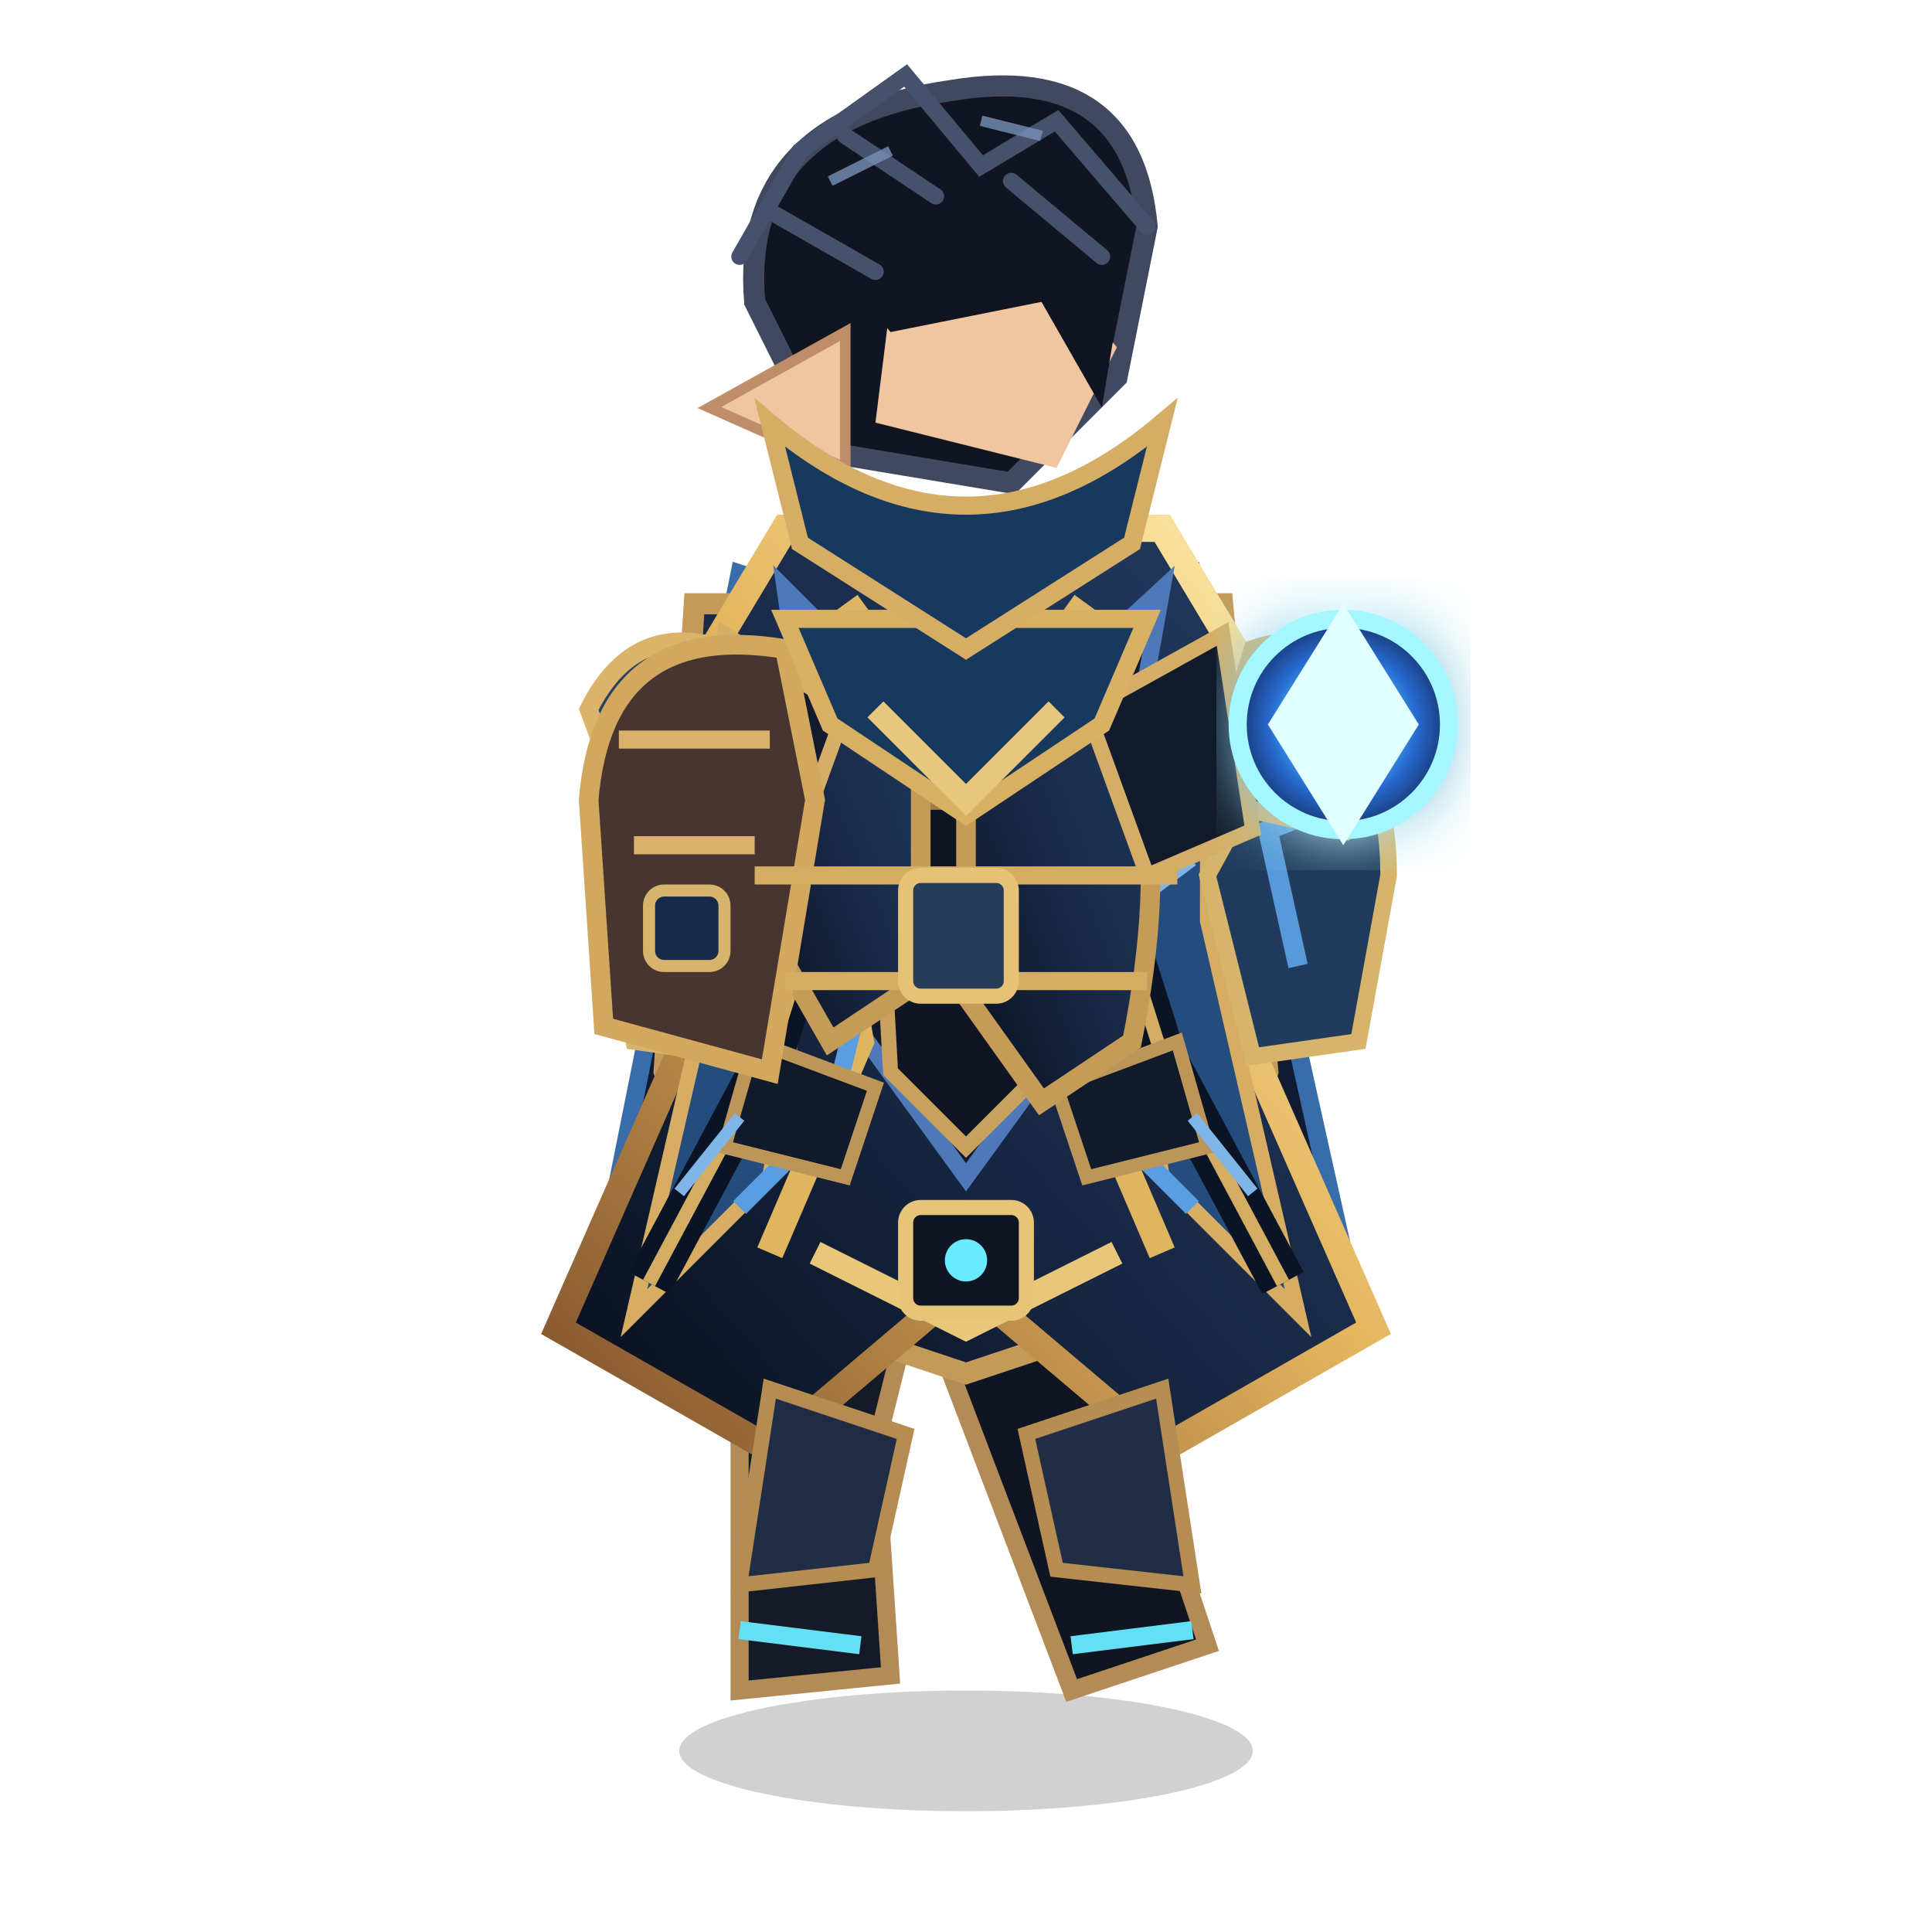
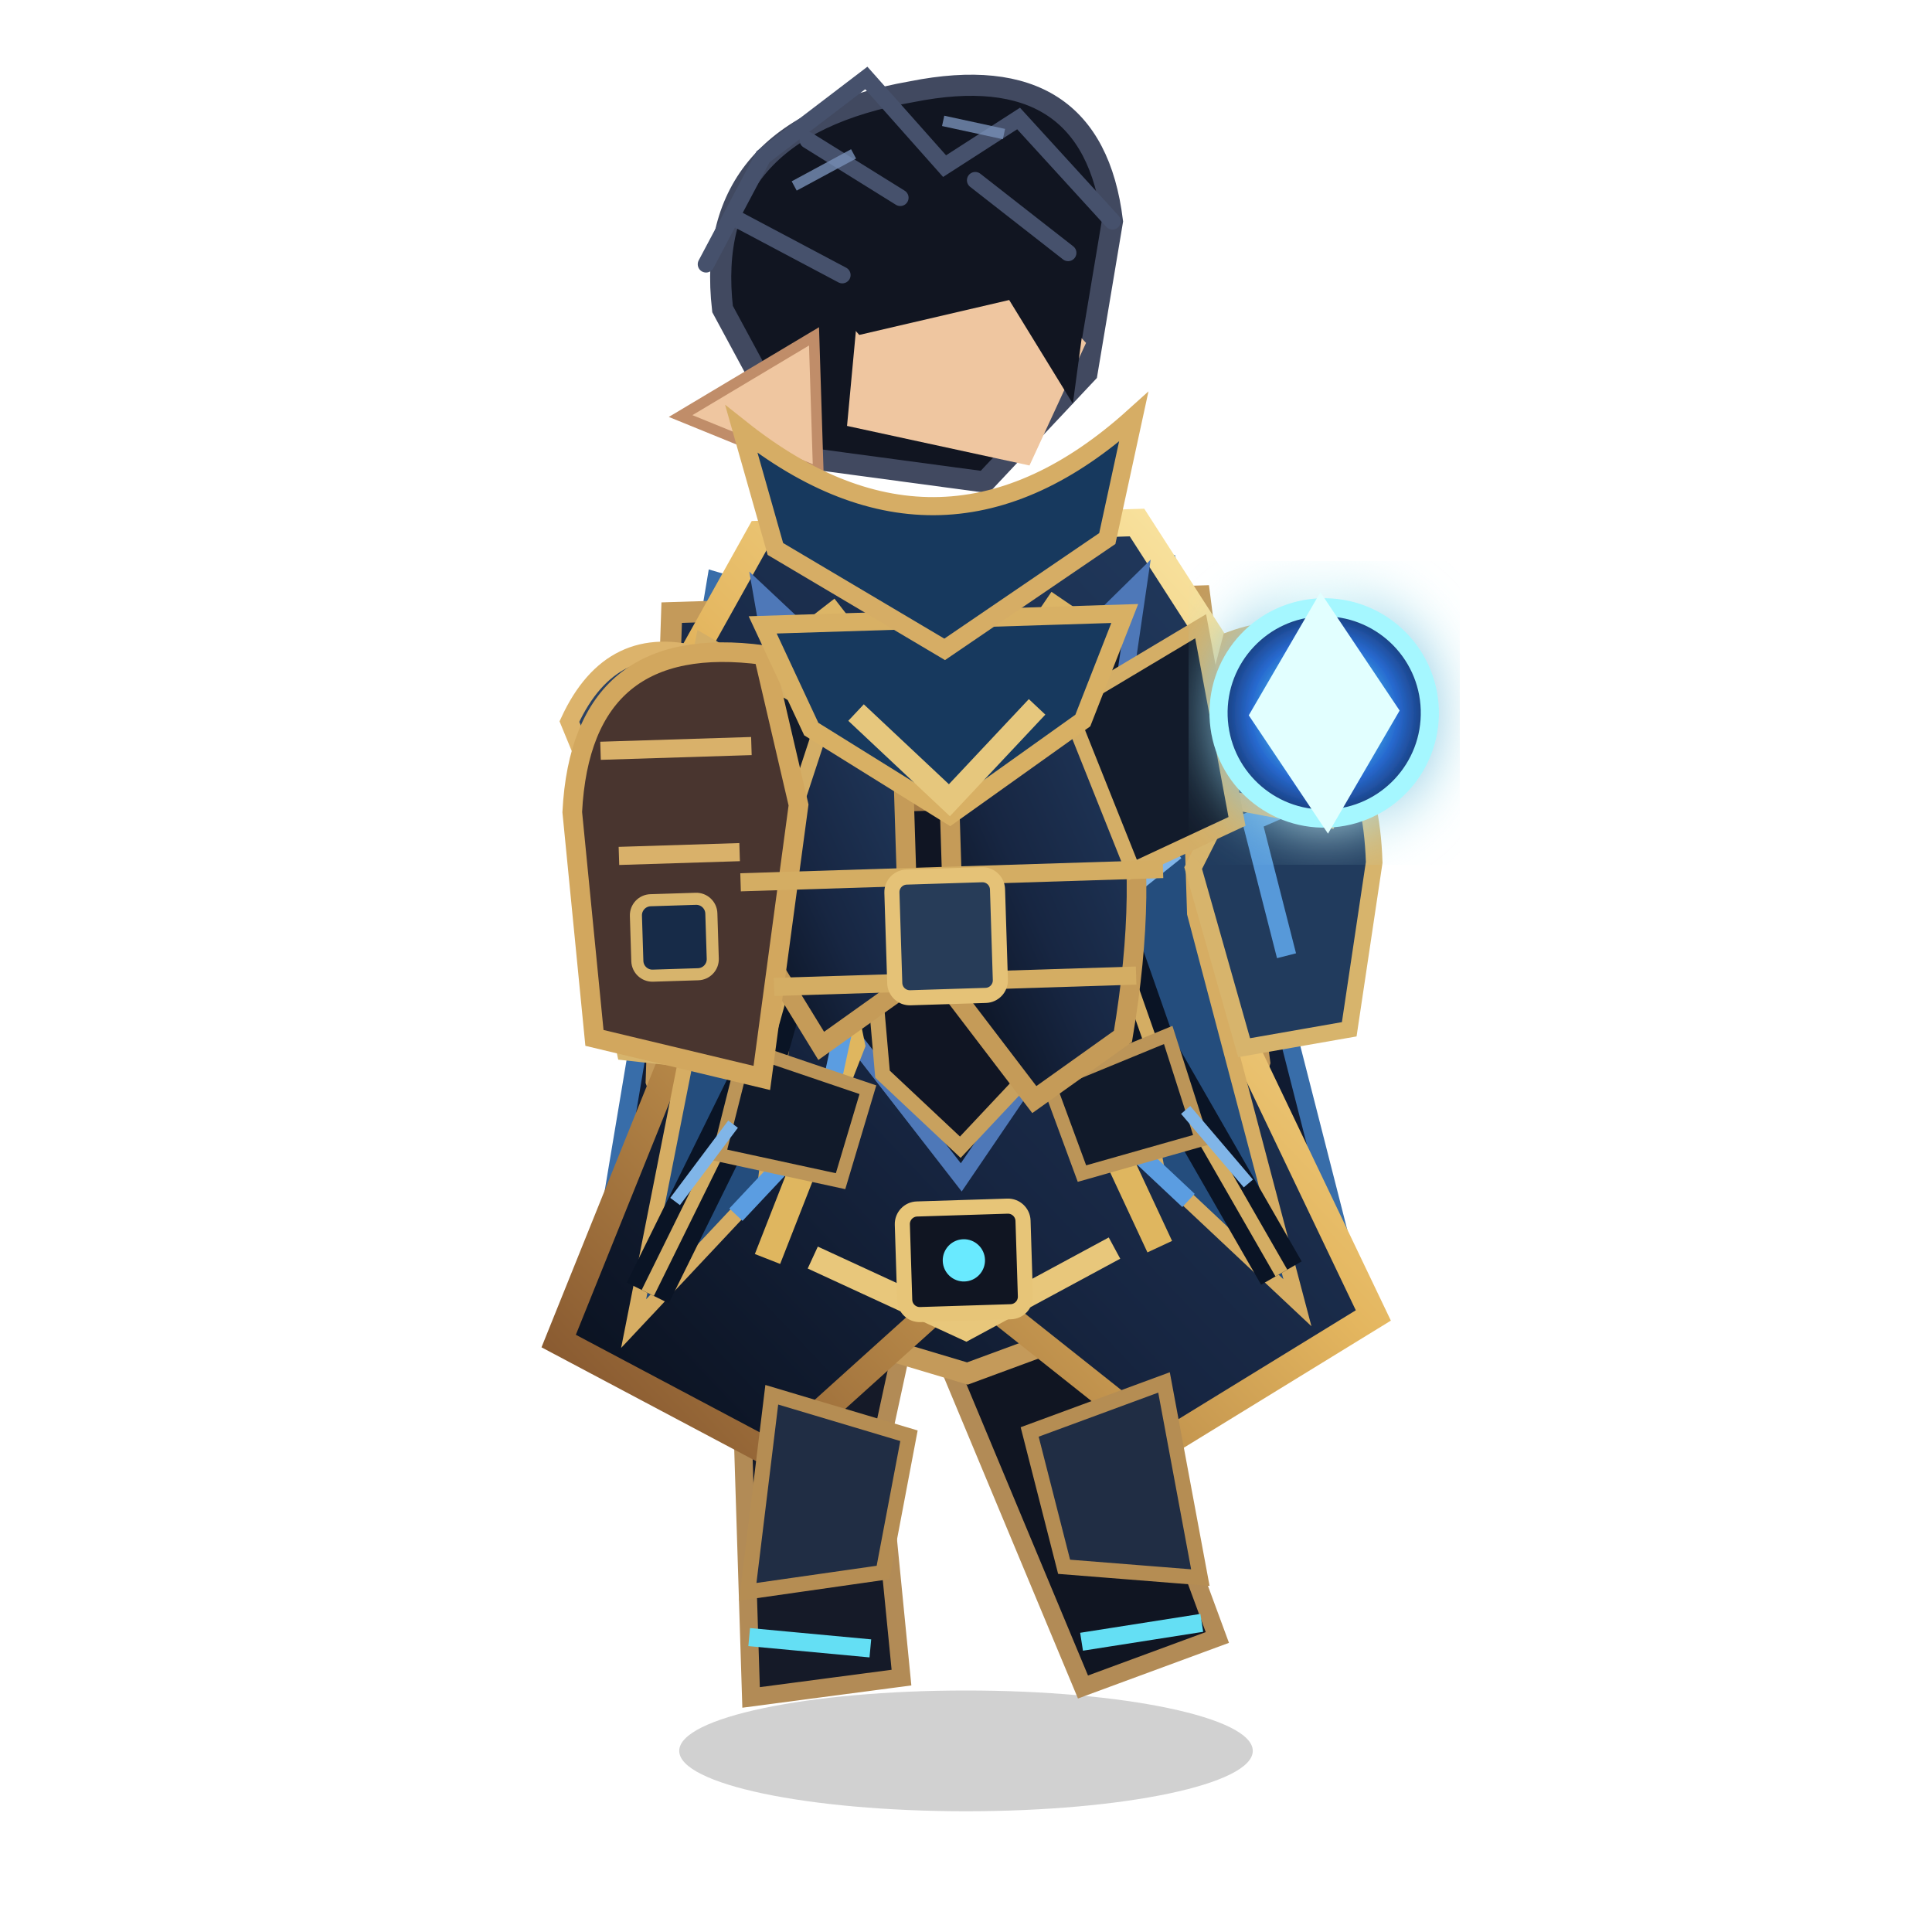
<svg xmlns="http://www.w3.org/2000/svg" width="128" height="128" viewBox="0 0 128 128" role="img" aria-label="Researcher right walk frame 4">
  <defs>
    <linearGradient id="coat" x1="0" y1="0" x2="1" y2="1">
      <stop offset="0" stop-color="#223c61" />
      <stop offset=".58" stop-color="#172642" />
      <stop offset="1" stop-color="#090f1b" />
    </linearGradient>
    <linearGradient id="gold" x1="0" y1="0" x2="1" y2="1">
      <stop stop-color="#fff0b2" />
      <stop offset=".45" stop-color="#e4b65f" />
      <stop offset="1" stop-color="#80512c" />
    </linearGradient>
    <radialGradient id="orb">
      <stop stop-color="#f0ffff" />
      <stop offset=".25" stop-color="#55e9ff" />
      <stop offset=".7" stop-color="#2769cf" />
      <stop offset="1" stop-color="#18366e" />
    </radialGradient>
    <linearGradient id="skin" x1="0" y1="0" x2="1" y2="1">
      <stop stop-color="#ffe0bd" />
      <stop offset="1" stop-color="#efc6a0" />
    </linearGradient>
    <filter id="glow">
      <feGaussianBlur stdDeviation="2.1" result="b" />
      <feMerge>
        <feMergeNode in="b" />
        <feMergeNode in="SourceGraphic" />
      </feMerge>
    </filter>
  </defs>
  <ellipse cx="64" cy="116" rx="19" ry="4" fill="#000" opacity=".18" />
-   <g transform="translate(128 0) scale(-1 1)">
-     <g transform="translate(0 1.8369701987210297e-16)">
-       <path d="M49 38 Q64 43 79 38 L88 83 Q79 91 74 92 L64 84 L54 92 Q43 91 39 83 Z" fill="#101b31" stroke="#386da9" stroke-width="1.2" />
-       <path d="M44 81 L54 87 L64 80 L74 87 L84 81" fill="none" stroke="#b58a4d" stroke-width="1" />
-       <path d="M55 74 L53 94 L48 109 L57 112 L65 91 L66 75 Z" fill="#101522" stroke="#b28b56" stroke-width="1.2" />
-       <path d="M65 76 L70 96 L69 111 L79 112 L79 94 L74 74 Z" fill="#151a28" stroke="#b28b56" stroke-width="1.2" />
-       <path d="M47 40 L82 40 L84 71 L79 86 L64 91 L49 86 L44 71 Z" fill="url(#coat)" stroke="#c49a5a" stroke-width="1.4" />
-       <path d="M51 35 L76 35 L82 45 L80 63 L91 88 L77 96 L64 85 L51 96 L37 88 L48 63 L45 45 Z" fill="url(#coat)" stroke="url(#gold)" stroke-width="1.8" />
-       <path d="M51 39 L64 51 L76 39 L72 67 L64 78 L56 67 Z" fill="#101b2d" stroke="#4e78b8" stroke-width="1.1" />
-       <path d="M48 49 L55 52 L51 78 L42 87 L48 61 Z M78 49 L73 52 L77 78 L86 87 L80 61 Z" fill="#244d7d" stroke="#d6ad63" stroke-width="1" />
-       <path d="M56 40 L64 51 L72 40" fill="none" stroke="#dcb566" stroke-width="2" />
-       <path d="M58 53 L70 53 L69 71 L64 76 L59 71 Z" fill="#101523" stroke="#c8a15e" stroke-width="1" />
-       <path d="M53 46 L57 69 L51 83 M75 46 L71 69 L77 83" fill="none" stroke="#dfb65f" stroke-width="1.8" />
-       <path d="M47 53 L81 53" stroke="#a47b47" stroke-width="1.3" />
-       <path d="M47 44 L57 51 L51 70 L43 85 M81 44 L71 51 L77 70 L85 85" fill="none" stroke="#0a1425" stroke-width="3.1" />
-       <path d="M47 44 L57 51 L51 70 L43 85 M81 44 L71 51 L77 70 L85 85" fill="none" stroke="#d4ad63" stroke-width=".9" />
-       <path d="M54 54 L59 58 L55 74 L49 80 M74 54 L69 58 L73 74 L79 80" fill="none" stroke="#5b9de1" stroke-width="1.2" />
-       <path d="M54 83 L64 88 L74 83" fill="none" stroke="#e8c77b" stroke-width="1.6" />
-       <rect x="60" y="80" width="8" height="7" rx="1" fill="#101522" stroke="#e7c578" stroke-width="1" />
-       <circle cx="64" cy="83.5" r="1.4" fill="#69eaff" />
-       <path d="M42 47 Q36 49 36 58 L38 69 L45 70 L48 58 Z" fill="#213b5d" stroke="#d7b46c" stroke-width="1.1" />
-       <path d="M39 53 L44 55 L42 64" fill="none" stroke="#5799d9" stroke-width="1.3" />
-       <path d="M81 47 Q88 49 88 58 L86 69 L79 70 L76 58 Z" fill="#172944" stroke="#d7b46c" stroke-width="1.1" />
-       <path d="M80 54 L85 56 L83 64" fill="none" stroke="#5799d9" stroke-width="1.3" />
-       <path d="M50 69 L58 72 L56 78 L48 76 Z M70 72 L78 69 L80 76 L72 78 Z" fill="#111a2a" stroke="#bc9558" stroke-width=".9" />
-       <path d="M51 92 L60 95 L58 104 L49 105 Z M68 95 L77 92 L79 105 L70 104 Z" fill="#202d44" stroke="#b58d53" stroke-width="1" />
-       <path d="M49 108 L57 109 M71 109 L79 108" stroke="#64dff4" stroke-width="1.2" />
-       <path d="M45 43 Q39 41 36 47 L39 55 L48 53 Z M80 43 Q86 41 89 47 L86 55 L77 53 Z" fill="#2b4162" stroke="#dcb36b" stroke-width="1.2" />
-       <path d="M39 47 L44 46 L46 50 L41 52 Z M81 46 L86 47 L84 52 L79 50 Z" fill="#101b2e" stroke="#5688bd" stroke-width=".8" />
-       <circle cx="42" cy="47" r="1.1" fill="#f4d38d" />
-       <circle cx="84" cy="47" r="1.1" fill="#f4d38d" />
-       <path d="M49 57 L53 60 M79 57 L75 60 M49 74 L45 79 M79 74 L83 79" stroke="#80b5e8" stroke-width=".8" />
-       <g transform="rotate(-2.6942229581241772e-15 64 48)">
-         <path d="M58 42 Q49 49 53 69 L59 73 L64 66 L64 49 Z" fill="url(#coat)" stroke="#c59b58" stroke-width="1.3" />
-         <path d="M70 43 Q80 48 77 62 L73 69 L67 65 L67 50 Z" fill="url(#coat)" stroke="#c59b58" stroke-width="1.3" />
-       </g>
-       <path d="M47 42 L56 47 L52 58 L45 55 Z M80 42 L72 47 L76 58 L83 55 Z" fill="#121b2b" stroke="#d4ae66" stroke-width="1" />
-       <path d="M76 43 Q88 41 89 53 L88 68 L77 71 L74 53 Z" fill="#49352f" stroke="#d2a75e" stroke-width="1.3" />
-       <path d="M77 49 L87 49 M78 56 L86 56" stroke="#d9b16a" stroke-width="1.2" />
-       <rect x="80" y="59" width="5" height="5" rx="1" fill="#172b48" stroke="#d7b46c" stroke-width=".8" />
-       <path d="M52 41 L76 41 L73 48 L64 54 L55 48 Z" fill="#17395e" stroke="#d8b064" stroke-width="1.2" />
-       <path d="M58 47 L64 53 L70 47" fill="none" stroke="#e6c77d" stroke-width="1.5" />
-       <path d="M50 58 L78 58 M52 65 L76 65" stroke="#d4ad63" stroke-width="1.2" />
-       <rect x="61" y="58" width="7" height="8" rx="1" fill="#273c58" stroke="#e5c277" stroke-width="1" />
-       <path d="M52 15 Q53 4 65 6 Q79 8 78 20 L73 30 L61 32 L54 25 Z" fill="#111521" stroke="#414960" stroke-width="1.4" />
-       <path d="M72 22 L81 27 L72 31 Z" fill="#efc6a0" stroke="#c08d69" stroke-width=".7" />
-       <path d="M54 23 Q60 16 69 20 L70 28 L58 31 Z" fill="#efc6a0" />
-       <path d="M53 15 Q63 5 74 16 L69 22 L59 20 L55 27 Z" fill="#111521" />
-       <path d="M52 15 L58 8 L63 11 L68 5 L75 10 L79 17 M55 17 L61 12 M66 13 L72 9 M70 18 L77 14" fill="none" stroke="#46516c" stroke-width="1.1" stroke-linecap="round" />
-       <path d="M59 9 L63 8 M69 10 L73 12" fill="none" stroke="#7890b7" stroke-width=".7" opacity=".8" />
-       <path d="M51 28 Q64 39 77 28 L75 36 L64 43 L53 36 Z" fill="#17395e" stroke="#d6ad65" stroke-width="1.2" />
-       <g filter="url(#glow)">
-         <circle cx="39" cy="48" r="7" fill="url(#orb)" stroke="#a5f7ff" stroke-width="1.2" />
-         <path d="M34 48 L39 40 L44 48 L39 56 Z" fill="#e2ffff" />
+   <g transform="rotate(-1.8 64 88)">
+     <g transform="translate(128 0) scale(-1 1)">
+       <g transform="translate(0 1.8369701987210297e-16)">
+         <path d="M49 38 Q64 43 79 38 L88 83 Q79 91 74 92 L64 84 L54 92 Q43 91 39 83 Z" fill="#101b31" stroke="#386da9" stroke-width="1.2" />
+         <path d="M44 81 L54 87 L64 80 L74 87 L84 81" fill="none" stroke="#b58a4d" stroke-width="1" />
+         <path d="M55 74 L53 94 L48 109 L57 112 L65 91 L66 75 Z" fill="#101522" stroke="#b28b56" stroke-width="1.2" />
+         <path d="M65 76 L70 96 L69 111 L79 112 L79 94 L74 74 Z" fill="#151a28" stroke="#b28b56" stroke-width="1.2" />
+         <path d="M47 40 L82 40 L84 71 L79 86 L64 91 L49 86 L44 71 Z" fill="url(#coat)" stroke="#c49a5a" stroke-width="1.4" />
+         <path d="M51 35 L76 35 L82 45 L80 63 L91 88 L77 96 L64 85 L51 96 L37 88 L48 63 L45 45 Z" fill="url(#coat)" stroke="url(#gold)" stroke-width="1.8" />
+         <path d="M51 39 L64 51 L76 39 L72 67 L64 78 L56 67 Z" fill="#101b2d" stroke="#4e78b8" stroke-width="1.1" />
+         <path d="M48 49 L55 52 L51 78 L42 87 L48 61 Z M78 49 L73 52 L77 78 L86 87 L80 61 Z" fill="#244d7d" stroke="#d6ad63" stroke-width="1" />
+         <path d="M56 40 L64 51 L72 40" fill="none" stroke="#dcb566" stroke-width="2" />
+         <path d="M58 53 L70 53 L69 71 L64 76 L59 71 Z" fill="#101523" stroke="#c8a15e" stroke-width="1" />
+         <path d="M53 46 L57 69 L51 83 M75 46 L71 69 L77 83" fill="none" stroke="#dfb65f" stroke-width="1.8" />
+         <path d="M47 53 L81 53" stroke="#a47b47" stroke-width="1.3" />
+         <path d="M47 44 L57 51 L51 70 L43 85 M81 44 L71 51 L77 70 L85 85" fill="none" stroke="#0a1425" stroke-width="3.1" />
+         <path d="M47 44 L57 51 L51 70 L43 85 M81 44 L71 51 L77 70 L85 85" fill="none" stroke="#d4ad63" stroke-width=".9" />
+         <path d="M54 54 L59 58 L55 74 L49 80 M74 54 L69 58 L73 74 L79 80" fill="none" stroke="#5b9de1" stroke-width="1.2" />
+         <path d="M54 83 L64 88 L74 83" fill="none" stroke="#e8c77b" stroke-width="1.6" />
+         <rect x="60" y="80" width="8" height="7" rx="1" fill="#101522" stroke="#e7c578" stroke-width="1" />
+         <circle cx="64" cy="83.5" r="1.4" fill="#69eaff" />
+         <path d="M42 47 Q36 49 36 58 L38 69 L45 70 L48 58 Z" fill="#213b5d" stroke="#d7b46c" stroke-width="1.1" />
+         <path d="M39 53 L44 55 L42 64" fill="none" stroke="#5799d9" stroke-width="1.3" />
+         <path d="M81 47 Q88 49 88 58 L86 69 L79 70 L76 58 Z" fill="#172944" stroke="#d7b46c" stroke-width="1.1" />
+         <path d="M80 54 L85 56 L83 64" fill="none" stroke="#5799d9" stroke-width="1.3" />
+         <path d="M50 69 L58 72 L56 78 L48 76 Z M70 72 L78 69 L80 76 L72 78 Z" fill="#111a2a" stroke="#bc9558" stroke-width=".9" />
+         <path d="M51 92 L60 95 L58 104 L49 105 Z M68 95 L77 92 L79 105 L70 104 Z" fill="#202d44" stroke="#b58d53" stroke-width="1" />
+         <path d="M49 108 L57 109 M71 109 L79 108" stroke="#64dff4" stroke-width="1.2" />
+         <path d="M45 43 Q39 41 36 47 L39 55 L48 53 Z M80 43 Q86 41 89 47 L86 55 L77 53 Z" fill="#2b4162" stroke="#dcb36b" stroke-width="1.2" />
+         <path d="M39 47 L44 46 L46 50 L41 52 Z M81 46 L86 47 L84 52 L79 50 Z" fill="#101b2e" stroke="#5688bd" stroke-width=".8" />
+         <circle cx="42" cy="47" r="1.1" fill="#f4d38d" />
+         <circle cx="84" cy="47" r="1.1" fill="#f4d38d" />
+         <path d="M49 57 L53 60 M79 57 L75 60 M49 74 L45 79 M79 74 L83 79" stroke="#80b5e8" stroke-width=".8" />
+         <g transform="rotate(-2.6942229581241772e-15 64 48)">
+           <path d="M58 42 Q49 49 53 69 L59 73 L64 66 L64 49 Z" fill="url(#coat)" stroke="#c59b58" stroke-width="1.3" />
+           <path d="M70 43 Q80 48 77 62 L73 69 L67 65 L67 50 Z" fill="url(#coat)" stroke="#c59b58" stroke-width="1.3" />
+         </g>
+         <path d="M47 42 L56 47 L52 58 L45 55 Z M80 42 L72 47 L76 58 L83 55 Z" fill="#121b2b" stroke="#d4ae66" stroke-width="1" />
+         <path d="M76 43 Q88 41 89 53 L88 68 L77 71 L74 53 Z" fill="#49352f" stroke="#d2a75e" stroke-width="1.3" />
+         <path d="M77 49 L87 49 M78 56 L86 56" stroke="#d9b16a" stroke-width="1.2" />
+         <rect x="80" y="59" width="5" height="5" rx="1" fill="#172b48" stroke="#d7b46c" stroke-width=".8" />
+         <path d="M52 41 L76 41 L73 48 L64 54 L55 48 Z" fill="#17395e" stroke="#d8b064" stroke-width="1.2" />
+         <path d="M58 47 L64 53 L70 47" fill="none" stroke="#e6c77d" stroke-width="1.5" />
+         <path d="M50 58 L78 58 M52 65 L76 65" stroke="#d4ad63" stroke-width="1.2" />
+         <rect x="61" y="58" width="7" height="8" rx="1" fill="#273c58" stroke="#e5c277" stroke-width="1" />
+         <path d="M52 15 Q53 4 65 6 Q79 8 78 20 L73 30 L61 32 L54 25 Z" fill="#111521" stroke="#414960" stroke-width="1.4" />
+         <path d="M72 22 L81 27 L72 31 Z" fill="#efc6a0" stroke="#c08d69" stroke-width=".7" />
+         <path d="M54 23 Q60 16 69 20 L70 28 L58 31 Z" fill="#efc6a0" />
+         <path d="M53 15 Q63 5 74 16 L69 22 L59 20 L55 27 Z" fill="#111521" />
+         <path d="M52 15 L58 8 L63 11 L68 5 L75 10 L79 17 M55 17 L61 12 M66 13 L72 9 M70 18 L77 14" fill="none" stroke="#46516c" stroke-width="1.1" stroke-linecap="round" />
+         <path d="M59 9 L63 8 M69 10 L73 12" fill="none" stroke="#7890b7" stroke-width=".7" opacity=".8" />
+         <path d="M51 28 Q64 39 77 28 L75 36 L64 43 L53 36 Z" fill="#17395e" stroke="#d6ad65" stroke-width="1.2" />
+         <g filter="url(#glow)">
+           <circle cx="39" cy="48" r="7" fill="url(#orb)" stroke="#a5f7ff" stroke-width="1.2" />
+           <path d="M34 48 L39 40 L44 48 L39 56 Z" fill="#e2ffff" />
+         </g>
      </g>
    </g>
  </g>
</svg>
